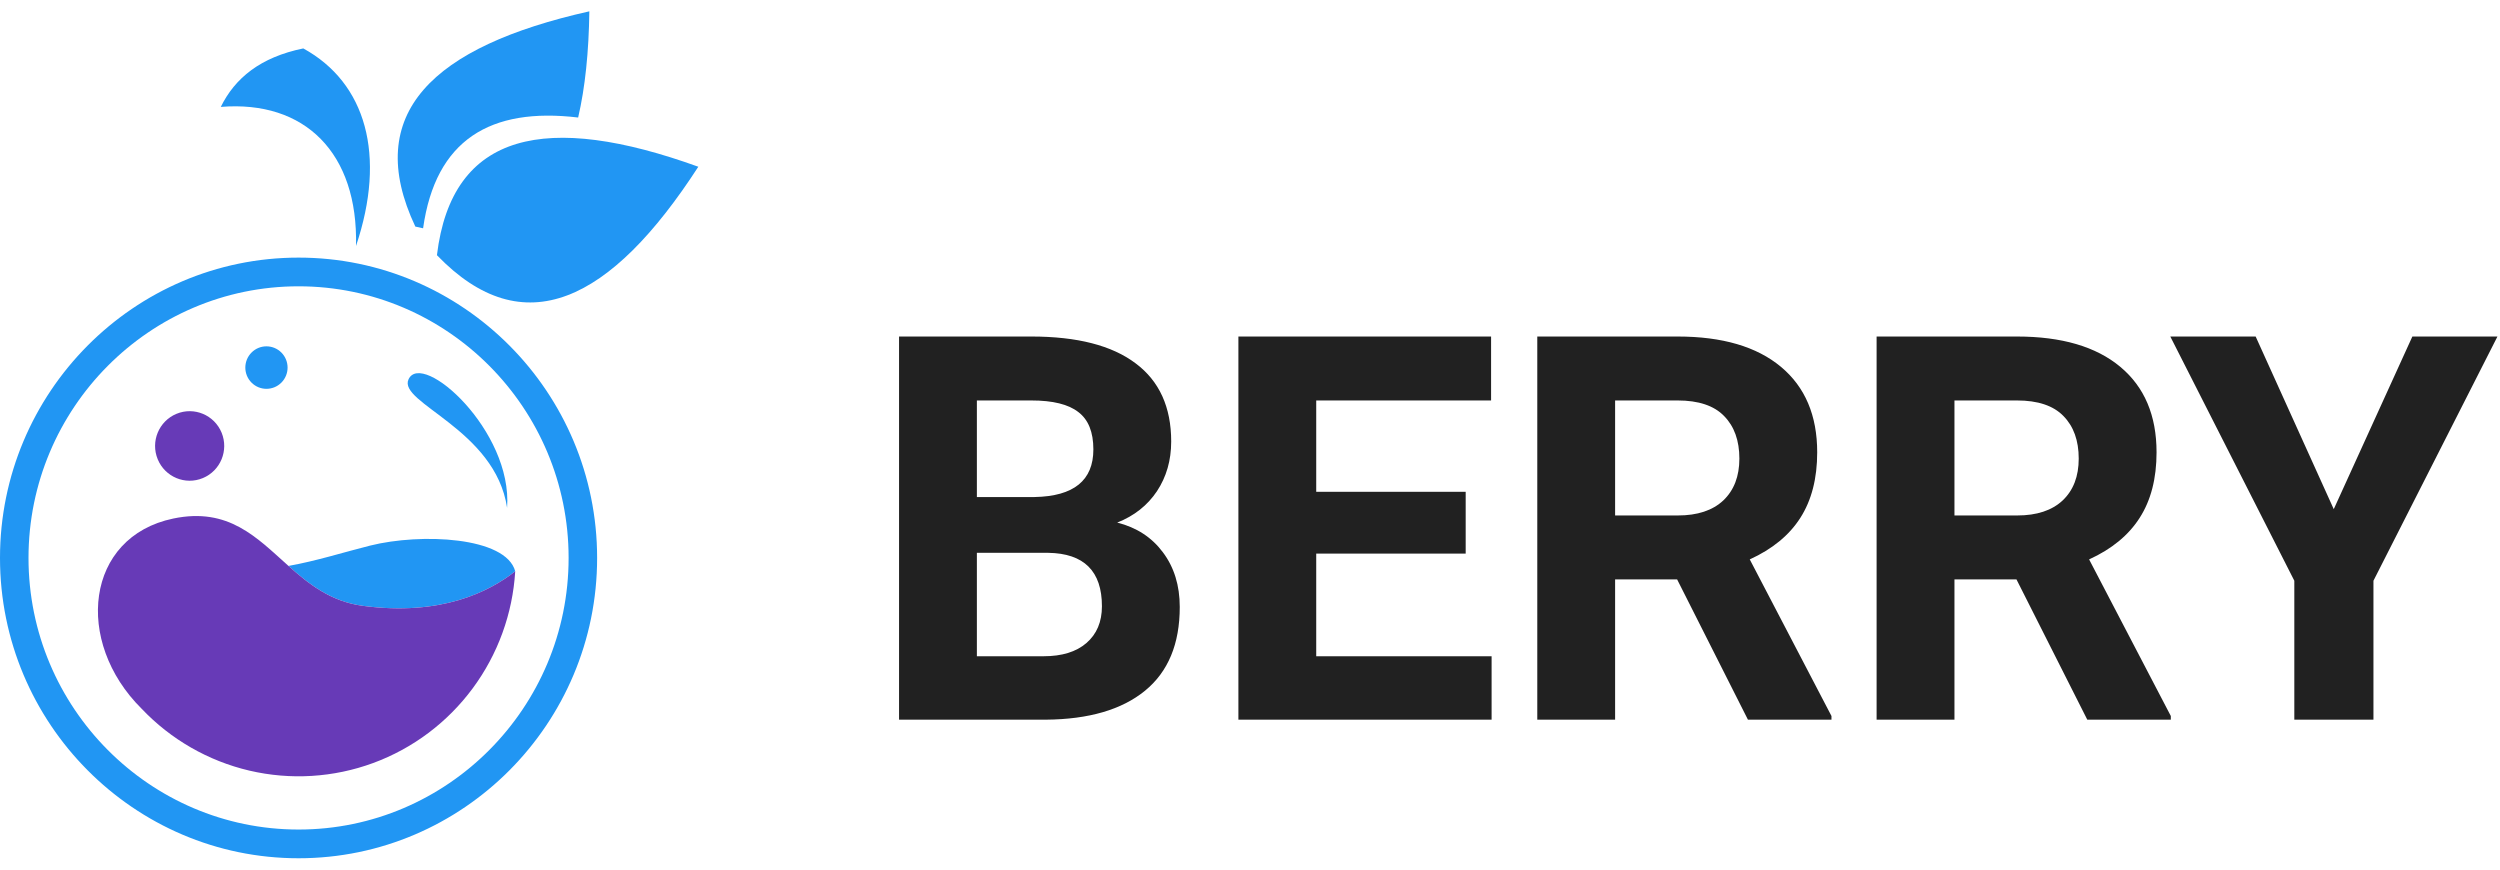
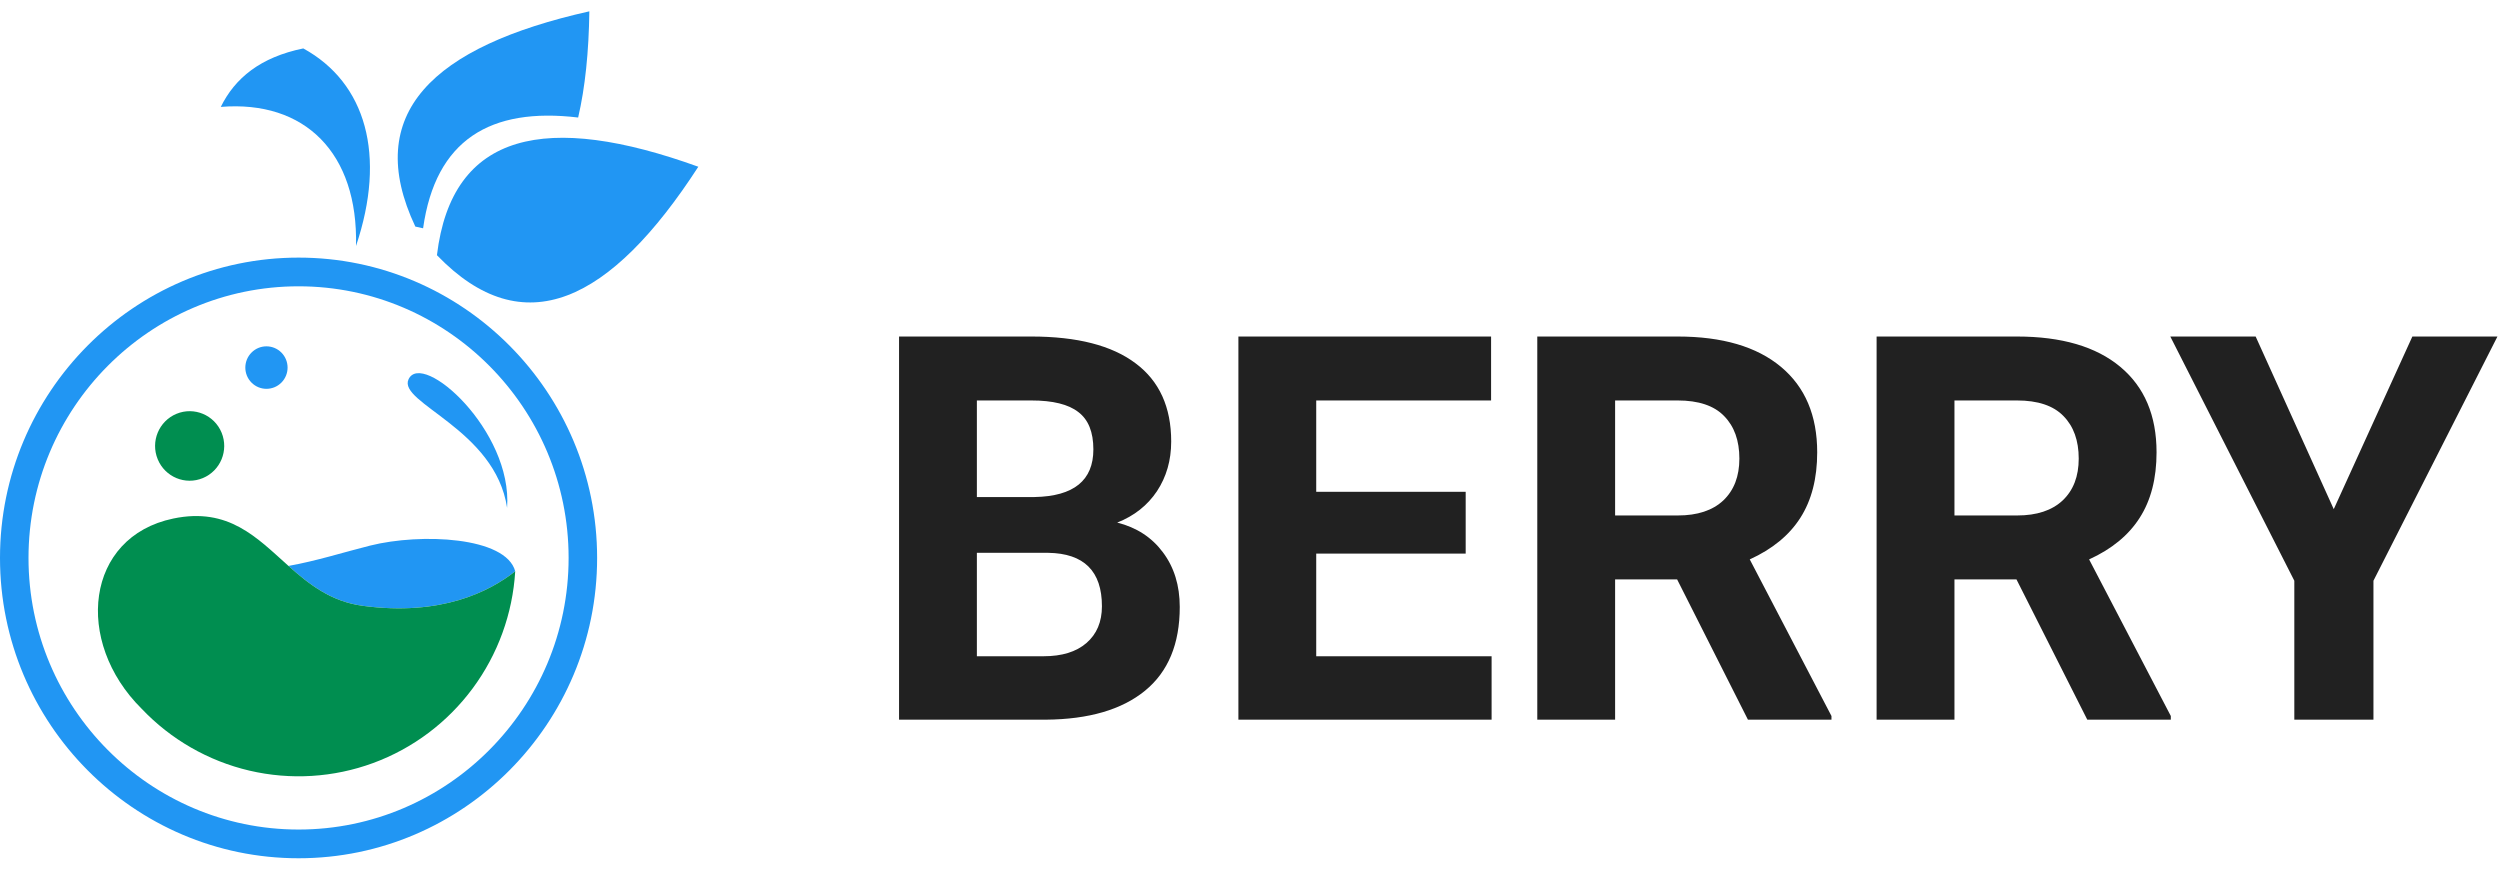
<svg xmlns="http://www.w3.org/2000/svg" width="92" height="32" viewBox="0 0 92 32" fill="none">
  <path d="M33.085 26.484V12.384H37.954C39.641 12.384 40.92 12.713 41.792 13.372C42.664 14.024 43.1 14.982 43.1 16.248C43.1 16.939 42.925 17.549 42.575 18.078C42.225 18.601 41.738 18.985 41.114 19.231C41.827 19.411 42.387 19.776 42.795 20.325C43.208 20.874 43.415 21.545 43.415 22.339C43.415 23.695 42.989 24.721 42.136 25.419C41.283 26.116 40.067 26.471 38.489 26.484H33.085ZM35.949 20.344V24.15H38.403C39.078 24.15 39.603 23.989 39.978 23.666C40.36 23.337 40.551 22.885 40.551 22.31C40.551 21.019 39.892 20.364 38.575 20.344H35.949ZM35.949 18.291H38.069C39.514 18.265 40.236 17.681 40.236 16.538C40.236 15.899 40.051 15.441 39.682 15.163C39.319 14.879 38.743 14.737 37.954 14.737H35.949V18.291ZM53.937 20.373H48.437V24.15H54.891V26.484H45.573V12.384H54.872V14.737H48.437V18.098H53.937V20.373ZM61.718 21.322H59.436V26.484H56.572V12.384H61.736C63.379 12.384 64.645 12.755 65.537 13.498C66.428 14.24 66.873 15.289 66.873 16.645C66.873 17.607 66.666 18.411 66.253 19.056C65.846 19.695 65.225 20.206 64.391 20.586L67.398 26.349V26.484H64.324L61.718 21.322ZM59.436 18.969H61.746C62.466 18.969 63.023 18.785 63.417 18.417C63.811 18.043 64.009 17.529 64.009 16.877C64.009 16.212 63.821 15.689 63.446 15.309C63.077 14.928 62.507 14.737 61.736 14.737H59.436V18.969ZM74.206 21.322H71.924V26.484H69.059V12.384H74.225C75.867 12.384 77.134 12.755 78.025 13.498C78.916 14.24 79.361 15.289 79.361 16.645C79.361 17.607 79.154 18.411 78.74 19.056C78.333 19.695 77.713 20.206 76.879 20.586L79.886 26.349V26.484H76.812L74.206 21.322ZM71.924 18.969H74.234C74.953 18.969 75.51 18.785 75.905 18.417C76.3 18.043 76.497 17.529 76.497 16.877C76.497 16.212 76.309 15.689 75.934 15.309C75.564 14.928 74.995 14.737 74.225 14.737H71.924V18.969ZM85.882 18.737L88.775 12.384H91.906L87.343 21.371V26.484H84.431V21.371L79.867 12.384H83.008L85.882 18.737Z" fill="#212121" />
  <path d="M10.987 31.584C4.928 31.584 0 26.626 0 20.532C0 14.438 4.929 9.48 10.987 9.48C17.045 9.48 21.974 14.438 21.974 20.532C21.974 26.626 17.046 31.584 10.987 31.584ZM10.987 10.536C5.508 10.536 1.049 15.02 1.049 20.532C1.049 26.044 5.508 30.527 10.987 30.527C16.466 30.527 20.925 26.043 20.925 20.531C20.925 15.019 16.467 10.536 10.987 10.536Z" fill="#2196F3" />
  <path d="M18.96 21.023C18.618 19.748 15.485 19.611 13.62 20.078C12.644 20.323 11.646 20.643 10.616 20.826C11.37 21.499 12.179 22.135 13.34 22.293C16.221 22.684 18.011 21.775 18.96 21.023Z" fill="#2196F3" />
-   <path d="M13.34 22.293C12.176 22.135 11.37 21.499 10.616 20.826C9.45 19.786 8.413 18.658 6.377 19.082C3.141 19.757 2.715 23.608 5.214 26.083C6.287 27.213 7.665 28.004 9.178 28.359C10.691 28.713 12.274 28.616 13.733 28.079C15.192 27.542 16.464 26.588 17.392 25.335C18.321 24.082 18.866 22.584 18.96 21.023C18.011 21.775 16.221 22.684 13.34 22.293Z" fill="#673AB7" />
+   <path d="M13.34 22.293C12.176 22.135 11.37 21.499 10.616 20.826C9.45 19.786 8.413 18.658 6.377 19.082C3.141 19.757 2.715 23.608 5.214 26.083C6.287 27.213 7.665 28.004 9.178 28.359C10.691 28.713 12.274 28.616 13.733 28.079C15.192 27.542 16.464 26.588 17.392 25.335C18.321 24.082 18.866 22.584 18.96 21.023C18.011 21.775 16.221 22.684 13.34 22.293Z" fill="#008e50" />
  <path d="M15.034 13.959C14.63 14.829 18.23 15.796 18.661 18.688C18.869 15.841 15.534 12.882 15.034 13.959Z" fill="#2196F3" />
-   <path d="M7.466 17.593C8.115 17.323 8.423 16.575 8.155 15.922C7.886 15.269 7.142 14.959 6.493 15.229C5.844 15.5 5.535 16.248 5.804 16.901C6.073 17.554 6.817 17.864 7.466 17.593Z" fill="#673AB7" />
+   <path d="M7.466 17.593C8.115 17.323 8.423 16.575 8.155 15.922C7.886 15.269 7.142 14.959 6.493 15.229C5.844 15.5 5.535 16.248 5.804 16.901C6.073 17.554 6.817 17.864 7.466 17.593Z" fill="#008e50" />
  <path d="M10.355 14.08C10.659 13.775 10.659 13.28 10.355 12.974C10.051 12.669 9.559 12.669 9.256 12.974C8.952 13.28 8.952 13.775 9.256 14.08C9.559 14.385 10.051 14.385 10.355 14.08Z" fill="#2196F3" />
  <path d="M13.101 9.052C14.225 5.715 13.47 3.049 11.161 1.782C9.584 2.105 8.647 2.873 8.125 3.934C11.22 3.682 13.184 5.63 13.101 9.052Z" fill="#2196F3" />
  <path d="M25.698 6.136C20.139 4.129 16.63 4.818 16.079 9.391C19.265 12.697 22.474 11.115 25.698 6.136Z" fill="#2196F3" />
  <path d="M21.276 4.325C21.534 3.217 21.668 1.908 21.688 0.417C15.923 1.709 13.322 4.177 15.284 8.338C15.382 8.362 15.475 8.381 15.57 8.401C16.028 5.144 18.046 3.938 21.276 4.325Z" fill="#2196F3" />
</svg>
